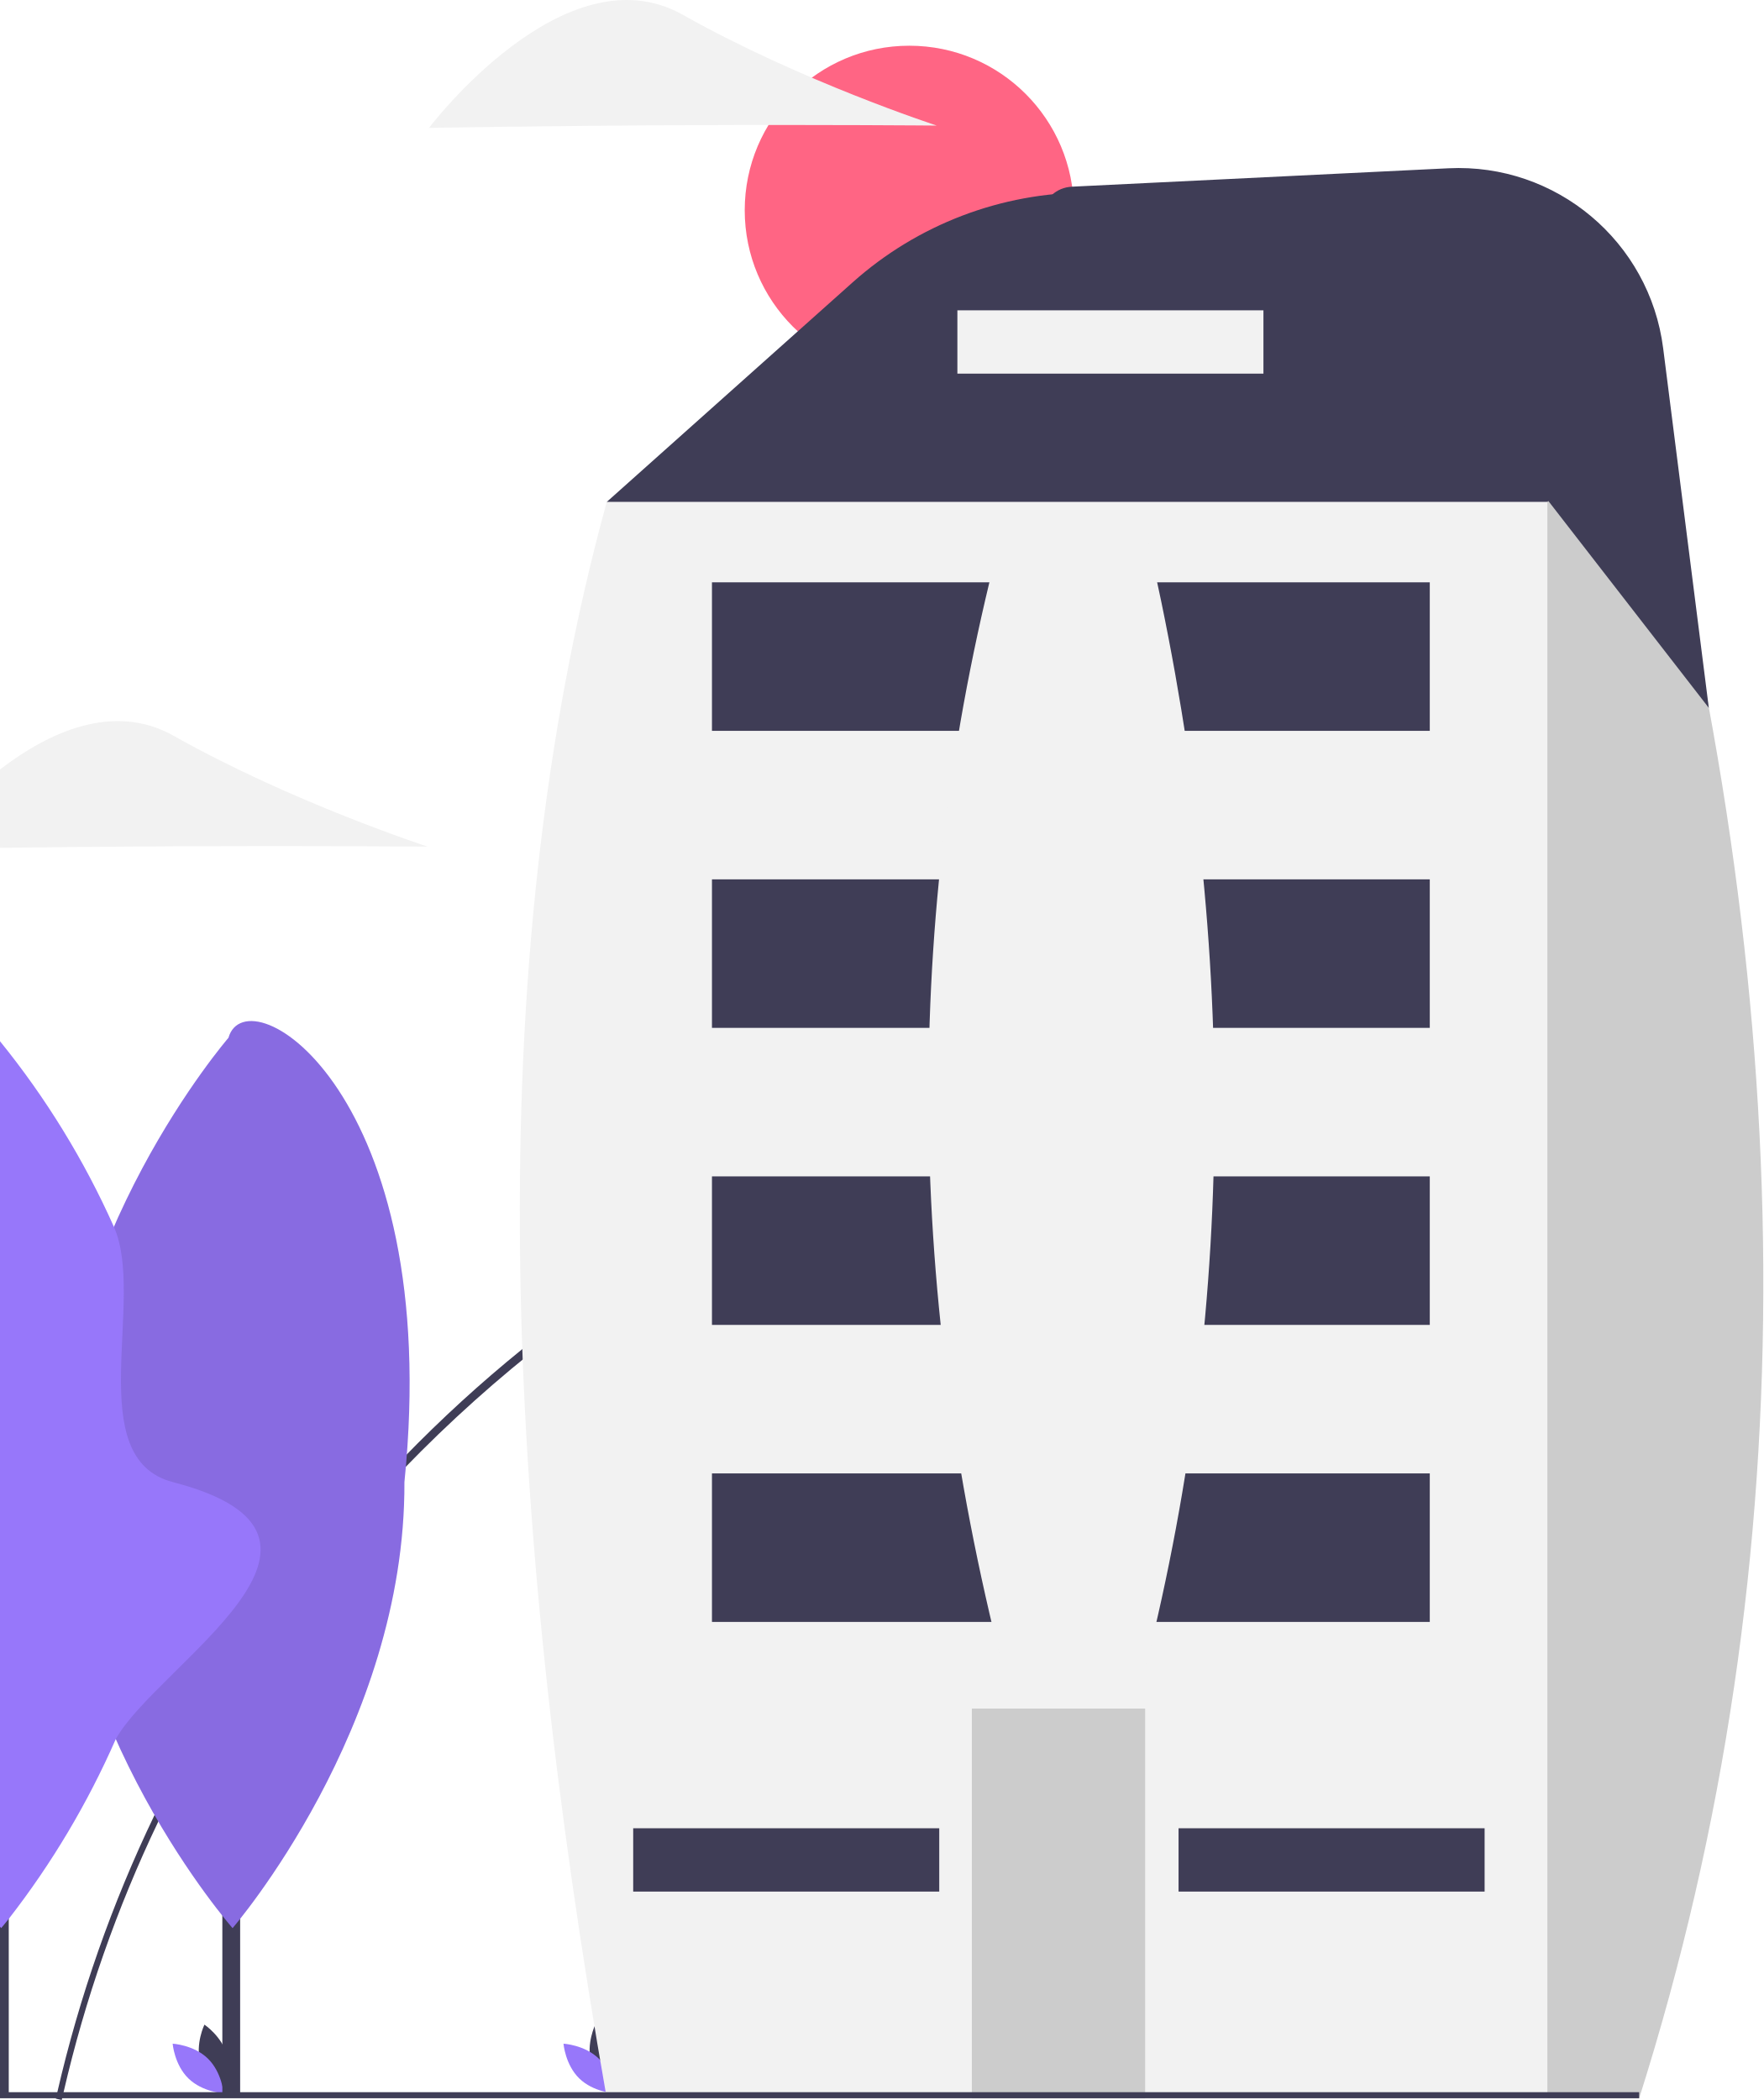
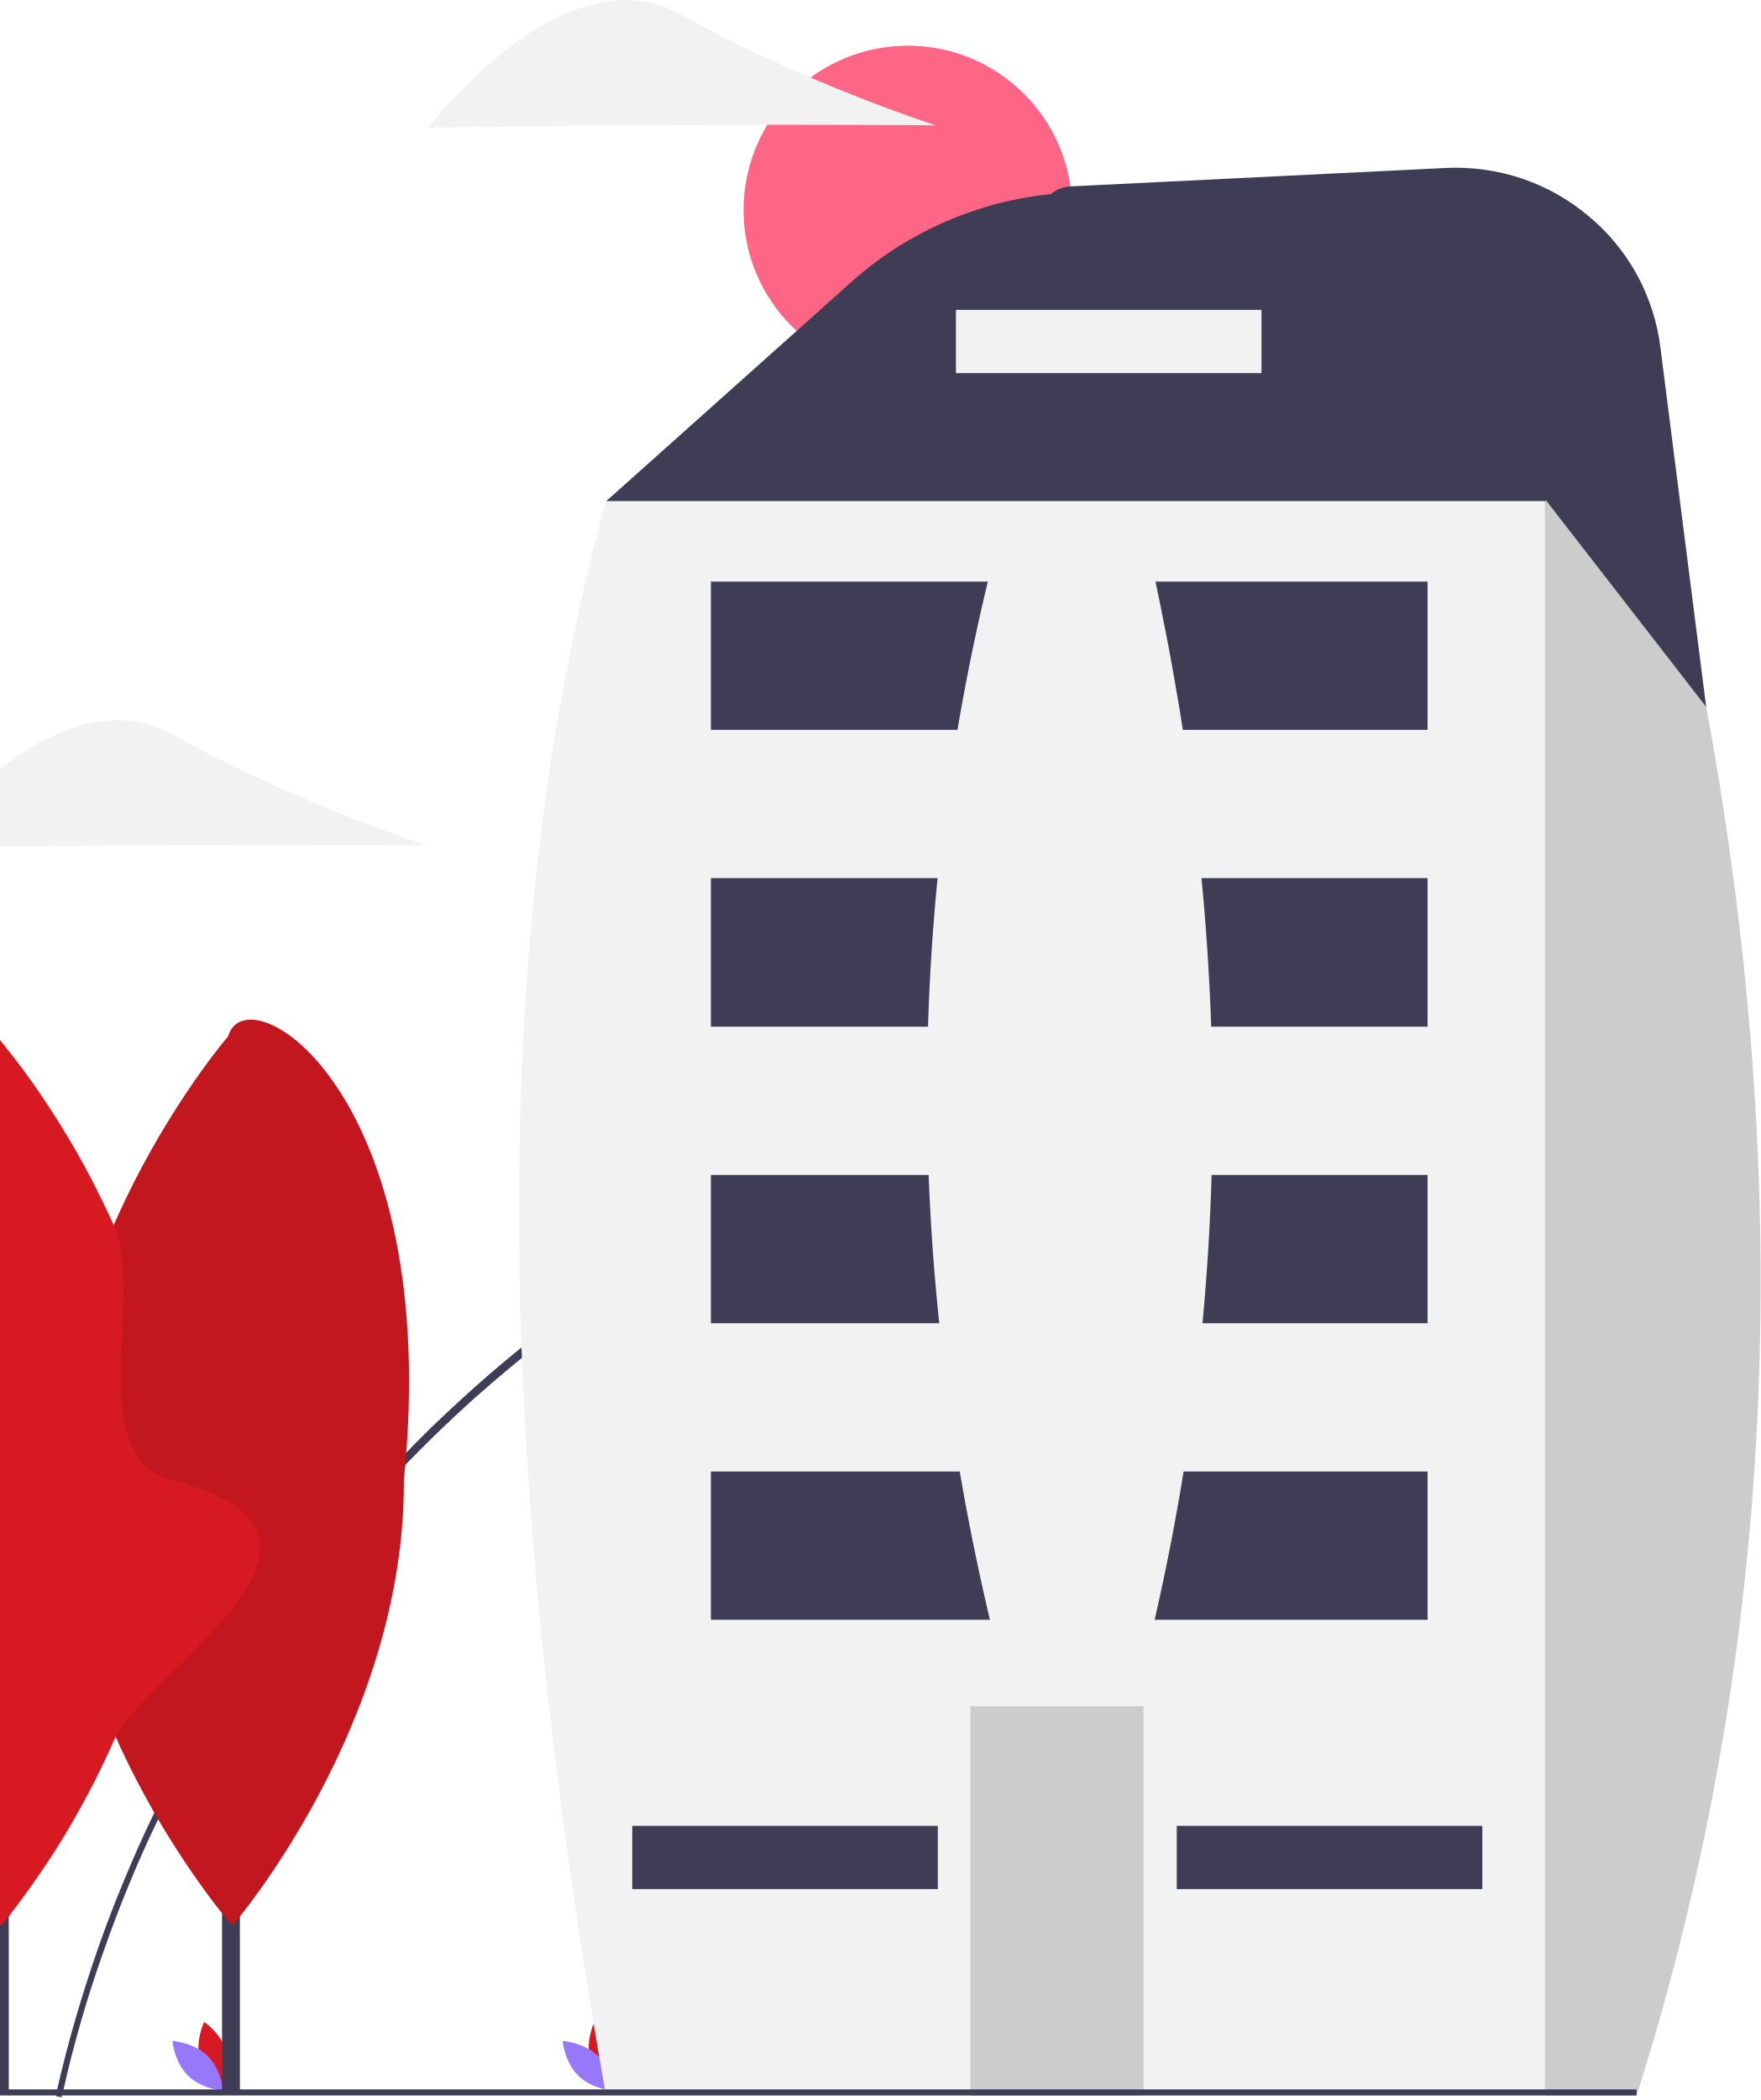
- <svg xmlns="http://www.w3.org/2000/svg" data-name="Layer 1" width="581.992" height="693.111" viewBox="0 0 581.992 693.111">
-   <path d="M777.261,445.527q15.225,2.04,30.29,5.13v1.85q-14.97-3.045-30.29-5.06a451.074,451.074,0,0,0-58.44-3.87h-.66a437.558,437.558,0,0,0-181.93,39.77q-17.745,8.1-34.69,17.71a450.569,450.569,0,0,0-101.59,78.68,445.028,445.028,0,0,0-54.14,68.22q-3,4.635-5.87,9.36a438.876,438.876,0,0,0-21.14,38.97,432.509,432.509,0,0,0-31.27,89.32c-.17.66-.32,1.33-.47,2-.04.19-.09.39-.13.58l-1.95-.44c.01-.05.02-.09.03-.14.15-.67.3-1.33.46-2a438.815,438.815,0,0,1,32.08-91.47v-.01a442.456,442.456,0,0,1,22.39-41.02q2.88-4.68,5.87-9.29a447.784,447.784,0,0,1,53.99-67.68,442.6,442.6,0,0,1,39.13-35.78l.01-.01a446.231,446.231,0,0,1,62.6-42.42q13.995-7.86,28.39-14.58a442.507,442.507,0,0,1,189.17-41.78A446.954,446.954,0,0,1,777.261,445.527Z" transform="translate(-266.5508 -95.07617)" fill="#3f3d56" />
-   <circle cx="300.114" cy="69.403" r="54.315" fill="#ff6584" />
-   <path d="M332.662,775.849c1.694,6.262,7.496,10.14,7.496,10.14s3.056-6.274,1.362-12.536-7.496-10.14-7.496-10.14S330.968,769.587,332.662,775.849Z" transform="translate(-266.5508 -95.07617)" fill="#3f3d56" />
-   <path d="M335.151,774.503c4.648,4.525,5.216,11.481,5.216,11.481s-6.969-.381-11.617-4.905-5.216-11.481-5.216-11.481S330.503,769.979,335.151,774.503Z" transform="translate(-266.5508 -95.07617)" fill="#9777fa" />
-   <path d="M461.662,775.849c1.694,6.262,7.496,10.14,7.496,10.14s3.056-6.274,1.362-12.536-7.496-10.14-7.496-10.14S459.968,769.587,461.662,775.849Z" transform="translate(-266.5508 -95.07617)" fill="#3f3d56" />
-   <path d="M464.151,774.503c4.648,4.525,5.216,11.481,5.216,11.481s-6.969-.381-11.617-4.905-5.216-11.481-5.216-11.481S459.503,769.979,464.151,774.503Z" transform="translate(-266.5508 -95.07617)" fill="#9777fa" />
-   <path d="M807.551,226.702V291.367l-30.29,20.42-44.5,29.98-49.45,33.33-77.6-38.8-98.05-49.02-20.42-10.21-20.42-16.34,63.05-56.3,18.109-16.168a116.717,116.717,0,0,1,77.734-29.652h113.743A68.095,68.095,0,0,1,807.551,226.702Z" transform="translate(-266.5508 -95.07617)" fill="#3f3d56" />
-   <path d="M777.531,260.437l30.02-32.63c52.49,193.625,56.78,380.814,0,559.85h-38.09l-2.05-2.05-53.1-53.09-30.82-30.82.81-5.94,2.8-20.43,6.15-44.93,6.71-49.02,6.71-49.01,6.71-49.02,5.44-39.77.28-2.01.99-7.24,6.71-49.02,5.96-43.54.75-5.47,4.94-36.08,2.05-14.98,36.76-24.51Z" transform="translate(-266.5508 -95.07617)" fill="#ccc" />
-   <path d="M466.817,260.725l310.443,0V787.661l-310.443,0C432.92,594.856,424.399,414.897,466.817,260.725Z" transform="translate(-266.5508 -95.07617)" fill="#f2f2f2" />
-   <rect x="320.767" y="563.914" width="57.187" height="128.671" fill="#ccc" />
-   <rect x="234.987" y="486.304" width="236.917" height="49.017" fill="#3f3d56" />
-   <rect x="388.987" y="603.422" width="101.013" height="20.899" fill="#3f3d56" />
-   <rect x="208.987" y="603.422" width="101.013" height="20.899" fill="#3f3d56" />
-   <rect x="234.987" y="388.269" width="236.917" height="49.017" fill="#3f3d56" />
-   <rect x="234.987" y="290.234" width="236.917" height="49.017" fill="#3f3d56" />
-   <rect x="234.987" y="192.2" width="236.917" height="49.017" fill="#3f3d56" />
-   <rect y="690.531" width="541" height="2" fill="#3f3d56" />
-   <rect x="73.385" y="459.615" width="5.875" height="232.053" fill="#3f3d56" />
-   <path d="M400.028,584.264c.374,81.143-56.715,147.187-56.715,147.187s-57.695-65.515-58.069-146.658,56.715-147.188,56.715-147.188C348.034,416.106,413.037,455.762,400.028,584.264Z" transform="translate(-266.5508 -95.07617)" fill="#9777fa" />
-   <path d="M400.028,584.264c.374,81.143-56.715,147.187-56.715,147.187s-57.695-65.515-58.069-146.658,56.715-147.188,56.715-147.188C348.034,416.106,413.037,455.762,400.028,584.264Z" transform="translate(-266.5508 -95.07617)" opacity="0.1" style="isolation:isolate" />
-   <rect y="459.611" width="2.89" height="232.06" fill="#3f3d56" />
-   <path d="M323.661,584.267c68.844,17.833-5.143,60.16-18.9,84.8v.01a279.372,279.372,0,0,1-35.32,59.32c-1.59,2-2.5,3.05-2.5,3.05l-.39-.45V438.737a275.505,275.505,0,0,1,37.59,61.24v.01C314.781,523.807,293.264,576.393,323.661,584.267Z" transform="translate(-266.5508 -95.07617)" fill="#9777fa" />
-   <path d="M407.721,374.517s-37.36-.33-83.64-.12c-22.24.1-42.49.31-57.53.51v-25.87c16.18-12.39,37.52-22.26,57.37-11.08C362.921,359.937,407.721,374.517,407.721,374.517Z" transform="translate(-266.5508 -95.07617)" fill="#f2f2f2" />
-   <path d="M492.086,136.396c-46.277.213-83.944.897-83.944.897s44.774-59.307,83.776-37.334,83.807,36.562,83.807,36.562S538.362,136.183,492.086,136.396Z" transform="translate(-266.5508 -95.07617)" fill="#f2f2f2" />
-   <path d="M620.421,156.687l124.188-6.072A68.095,68.095,0,0,1,815.487,210.053l15.064,118.664-52.91-68.22-.11-.06-158.33-82.12-3.142-1.629c-9.611-4.984-6.451-19.471,4.362-20.001Z" transform="translate(-266.5508 -95.07617)" fill="#3f3d56" />
-   <rect x="315.987" y="102.422" width="101.013" height="20.899" fill="#f2f2f2" />
-   <path d="M644.551,645.717h-47q-49.102-191.685,0-376h47C674.471,397.21,675.544,522.621,644.551,645.717Z" transform="translate(-266.5508 -95.07617)" fill="#f2f2f2" />
+ <svg xmlns="http://www.w3.org/2000/svg" version="1.2" viewBox="0 0 582 694" width="582" height="694">
+   <style>.a{fill:#3f3d56}.b{fill:#ff6584}.c{fill:#d71a21}.d{fill:#9777fa}.e{fill:#ccc}.f{fill:#f2f2f2}.g{opacity:.1}</style>
+   <path class="a" d="m510.7 350.5q15.2 2 30.3 5.1v1.8q-15-3-30.3-5-7.3-1-14.5-1.7-7.3-0.7-14.6-1.2-7.4-0.5-14.7-0.7-7.3-0.3-14.6-0.3h-0.7c-15.6 0-31.3 0.9-46.8 2.5-15.6 1.7-31 4.3-46.3 7.6-15.3 3.3-30.4 7.5-45.2 12.4-14.8 5-29.4 10.8-43.6 17.3q-17.8 8.1-34.7 17.7-14 7.9-27.5 16.9-13.4 8.9-26.1 18.8-12.8 9.9-24.8 20.6-12 10.8-23.2 22.4-7.6 7.8-14.8 16-7.2 8.2-13.9 16.7-6.8 8.6-13.2 17.5-6.3 8.8-12.2 18-3 4.6-5.9 9.3-2.9 4.8-5.7 9.6-2.7 4.8-5.4 9.7-2.6 4.8-5.1 9.8-2.6 4.9-4.9 9.9-5.2 10.7-9.7 21.7-4.5 10.9-8.4 22.1-4 11.2-7.3 22.6-3.3 11.4-5.9 22.9-0.3 1-0.5 2-0.1 0.3-0.1 0.6l-2-0.4q0-0.1 0.1-0.2 0.2-1 0.4-2 2.7-11.8 6.1-23.5 3.4-11.6 7.4-23.1 4-11.5 8.7-22.7 4.6-11.2 9.9-22.1 2.5-5.3 5.2-10.5 2.7-5.2 5.5-10.4 2.8-5.1 5.7-10.1 2.9-5.1 6-10.1 2.9-4.6 5.9-9.3 5.9-9 12.2-17.8 6.4-8.8 13.1-17.3 6.8-8.5 13.9-16.6 7.2-8.2 14.8-15.9 4.6-4.8 9.3-9.4 4.8-4.6 9.7-9.1 4.9-4.5 9.9-8.8 5-4.3 10.2-8.5 7.3-6 15-11.6 7.6-5.7 15.4-11 7.8-5.3 15.9-10.2 8-5 16.3-9.6 14-7.9 28.4-14.6c14.7-6.9 29.8-13 45.2-18.3 15.5-5.2 31.2-9.6 47.1-13.1 15.8-3.5 31.9-6.1 48.1-7.9 16.2-1.7 32.5-2.6 48.8-2.5q7.2 0 14.5 0.3 7.3 0.2 14.6 0.7 7.3 0.5 14.5 1.2 7.3 0.8 14.5 1.8z" />
+   <path class="b" d="m300.1 123.7c-30 0-54.3-24.3-54.3-54.3 0-30 24.3-54.3 54.3-54.3 30 0 54.3 24.3 54.3 54.3 0 30-24.3 54.3-54.3 54.3z" />
+   <path class="c" d="m66.1 680.8c1.7 6.2 7.5 10.1 7.5 10.1 0 0 3.1-6.3 1.4-12.5-1.7-6.3-7.5-10.2-7.5-10.2 0 0-3.1 6.3-1.4 12.6z" />
+   <path class="d" d="m68.6 679.4c4.6 4.6 5.2 11.5 5.2 11.5 0 0-7-0.4-11.6-4.9-4.6-4.5-5.2-11.5-5.2-11.5 0 0 7 0.4 11.6 4.9z" />
+   <path class="c" d="m195.1 680.8c1.7 6.2 7.5 10.1 7.5 10.1 0 0 3.1-6.3 1.4-12.5-1.7-6.3-7.5-10.2-7.5-10.2 0 0-3.1 6.3-1.4 12.6z" />
+   <path class="d" d="m197.6 679.4c4.6 4.6 5.2 11.5 5.2 11.5 0 0-7-0.4-11.6-4.9-4.6-4.5-5.2-11.5-5.2-11.5 0 0 7 0.4 11.6 4.9z" />
+   <path class="a" d="m541 131.6v64.7l-30.3 20.4-44.5 30-49.4 33.3-77.6-38.8-98.1-49-20.4-10.2-20.4-16.3 63-56.3 18.1-16.2c5.3-4.7 11-9 17.1-12.7 6.1-3.6 12.4-6.8 19.1-9.3 6.6-2.5 13.4-4.5 20.4-5.7 7-1.3 14.1-2 21.2-2h113.7c8.9 0 17.8 1.8 26.1 5.2 8.2 3.4 15.7 8.5 22.1 14.8 6.3 6.3 11.3 13.8 14.7 22.1 3.4 8.2 5.2 17.1 5.2 26z" />
+   <path class="e" d="m511 165.4l30-32.7c52.5 193.7 56.8 380.8 0 559.9h-38.1l-2-2.1-53.1-53.1-30.9-30.8 0.8-5.9 2.8-20.4 6.2-45 6.7-49 6.7-49 6.7-49 5.5-39.8 0.2-2 1-7.2 6.7-49.1 6-43.5 0.8-5.5 4.9-36.1 2-14.9 36.8-24.5z" />
+   <path class="f" d="m200.3 165.6h310.4v527h-310.4c-33.9-192.8-42.5-372.8 0-527z" />
+   <path class="e" d="m320.8 563.9h57.2v128.7h-57.2z" />
+   <path class="a" d="m235 486.3h236.9v49h-236.9z" />
+   <path class="a" d="m389 603.4h101v20.9h-101z" />
+   <path class="a" d="m209 603.4h101v20.9h-101z" />
+   <path class="a" d="m235 388.3h236.9v49h-236.9z" />
+   <path class="a" d="m235 290.2h236.9v49.1h-236.9z" />
+   <path class="a" d="m235 192.2h236.9v49h-236.9z" />
+   <path class="a" d="m0 690.5h541v2h-541z" />
+   <path class="a" d="m73.4 459.6h5.9v232.1h-5.9z" />
+   <path class="c" d="m133.5 489.2c0.4 81.1-56.7 147.2-56.7 147.2 0 0-57.7-65.5-58.1-146.7-0.4-81.1 56.7-147.2 56.7-147.2 6.1-21.5 71.1 18.2 58.1 146.7z" />
+   <path class="g" d="m133.5 489.2c0.4 81.1-56.7 147.2-56.7 147.2 0 0-57.7-65.5-58.1-146.7-0.4-81.1 56.7-147.2 56.7-147.2 6.1-21.5 71.1 18.2 58.1 146.7z" />
+   <path class="a" d="m0 459.6h2.9v232.1h-2.9z" />
+   <path class="c" d="m57.1 489.2c68.9 17.8-5.1 60.2-18.9 84.8q-3.5 7.9-7.4 15.6-4 7.7-8.4 15.2-4.4 7.4-9.3 14.5-4.9 7.2-10.2 14c-1.6 2-2.5 3.1-2.5 3.1l-0.4-0.5v-292.2q5.7 7 10.9 14.3 5.2 7.4 9.9 15.1 4.7 7.6 8.9 15.6 4.2 8 7.9 16.2c10.6 23.8-10.9 76.4 19.5 84.3z" />
+   <path class="f" d="m141.2 279.4c0 0-37.4-0.3-83.7-0.1-22.2 0.1-42.5 0.3-57.5 0.5v-25.8c16.2-12.4 37.5-22.3 57.4-11.1 39 22 83.8 36.5 83.8 36.5z" />
+   <path class="f" d="m225.5 41.3c-46.2 0.2-83.9 0.9-83.9 0.9 0 0 44.8-59.3 83.8-37.3 39 22 83.8 36.5 83.8 36.5 0 0-37.4-0.3-83.7-0.1z" />
+   <path class="a" d="m353.9 61.6l124.2-6.1c8.4-0.4 16.9 0.8 25 3.5 8 2.7 15.5 6.9 22 12.4 6.6 5.4 12 12.1 16.1 19.5 4 7.5 6.7 15.6 7.7 24.1l15.1 118.6-52.9-68.2h-0.1l-158.3-82.2-3.2-1.6c-9.6-5-6.4-19.5 4.4-20z" />
+   <path class="f" d="m316 102.4h101v20.9h-101z" />
+   <path class="f" d="m378 550.6h-47q-49.1-191.6 0-376h47c29.9 127.5 31 252.9 0 376z" />
</svg>
